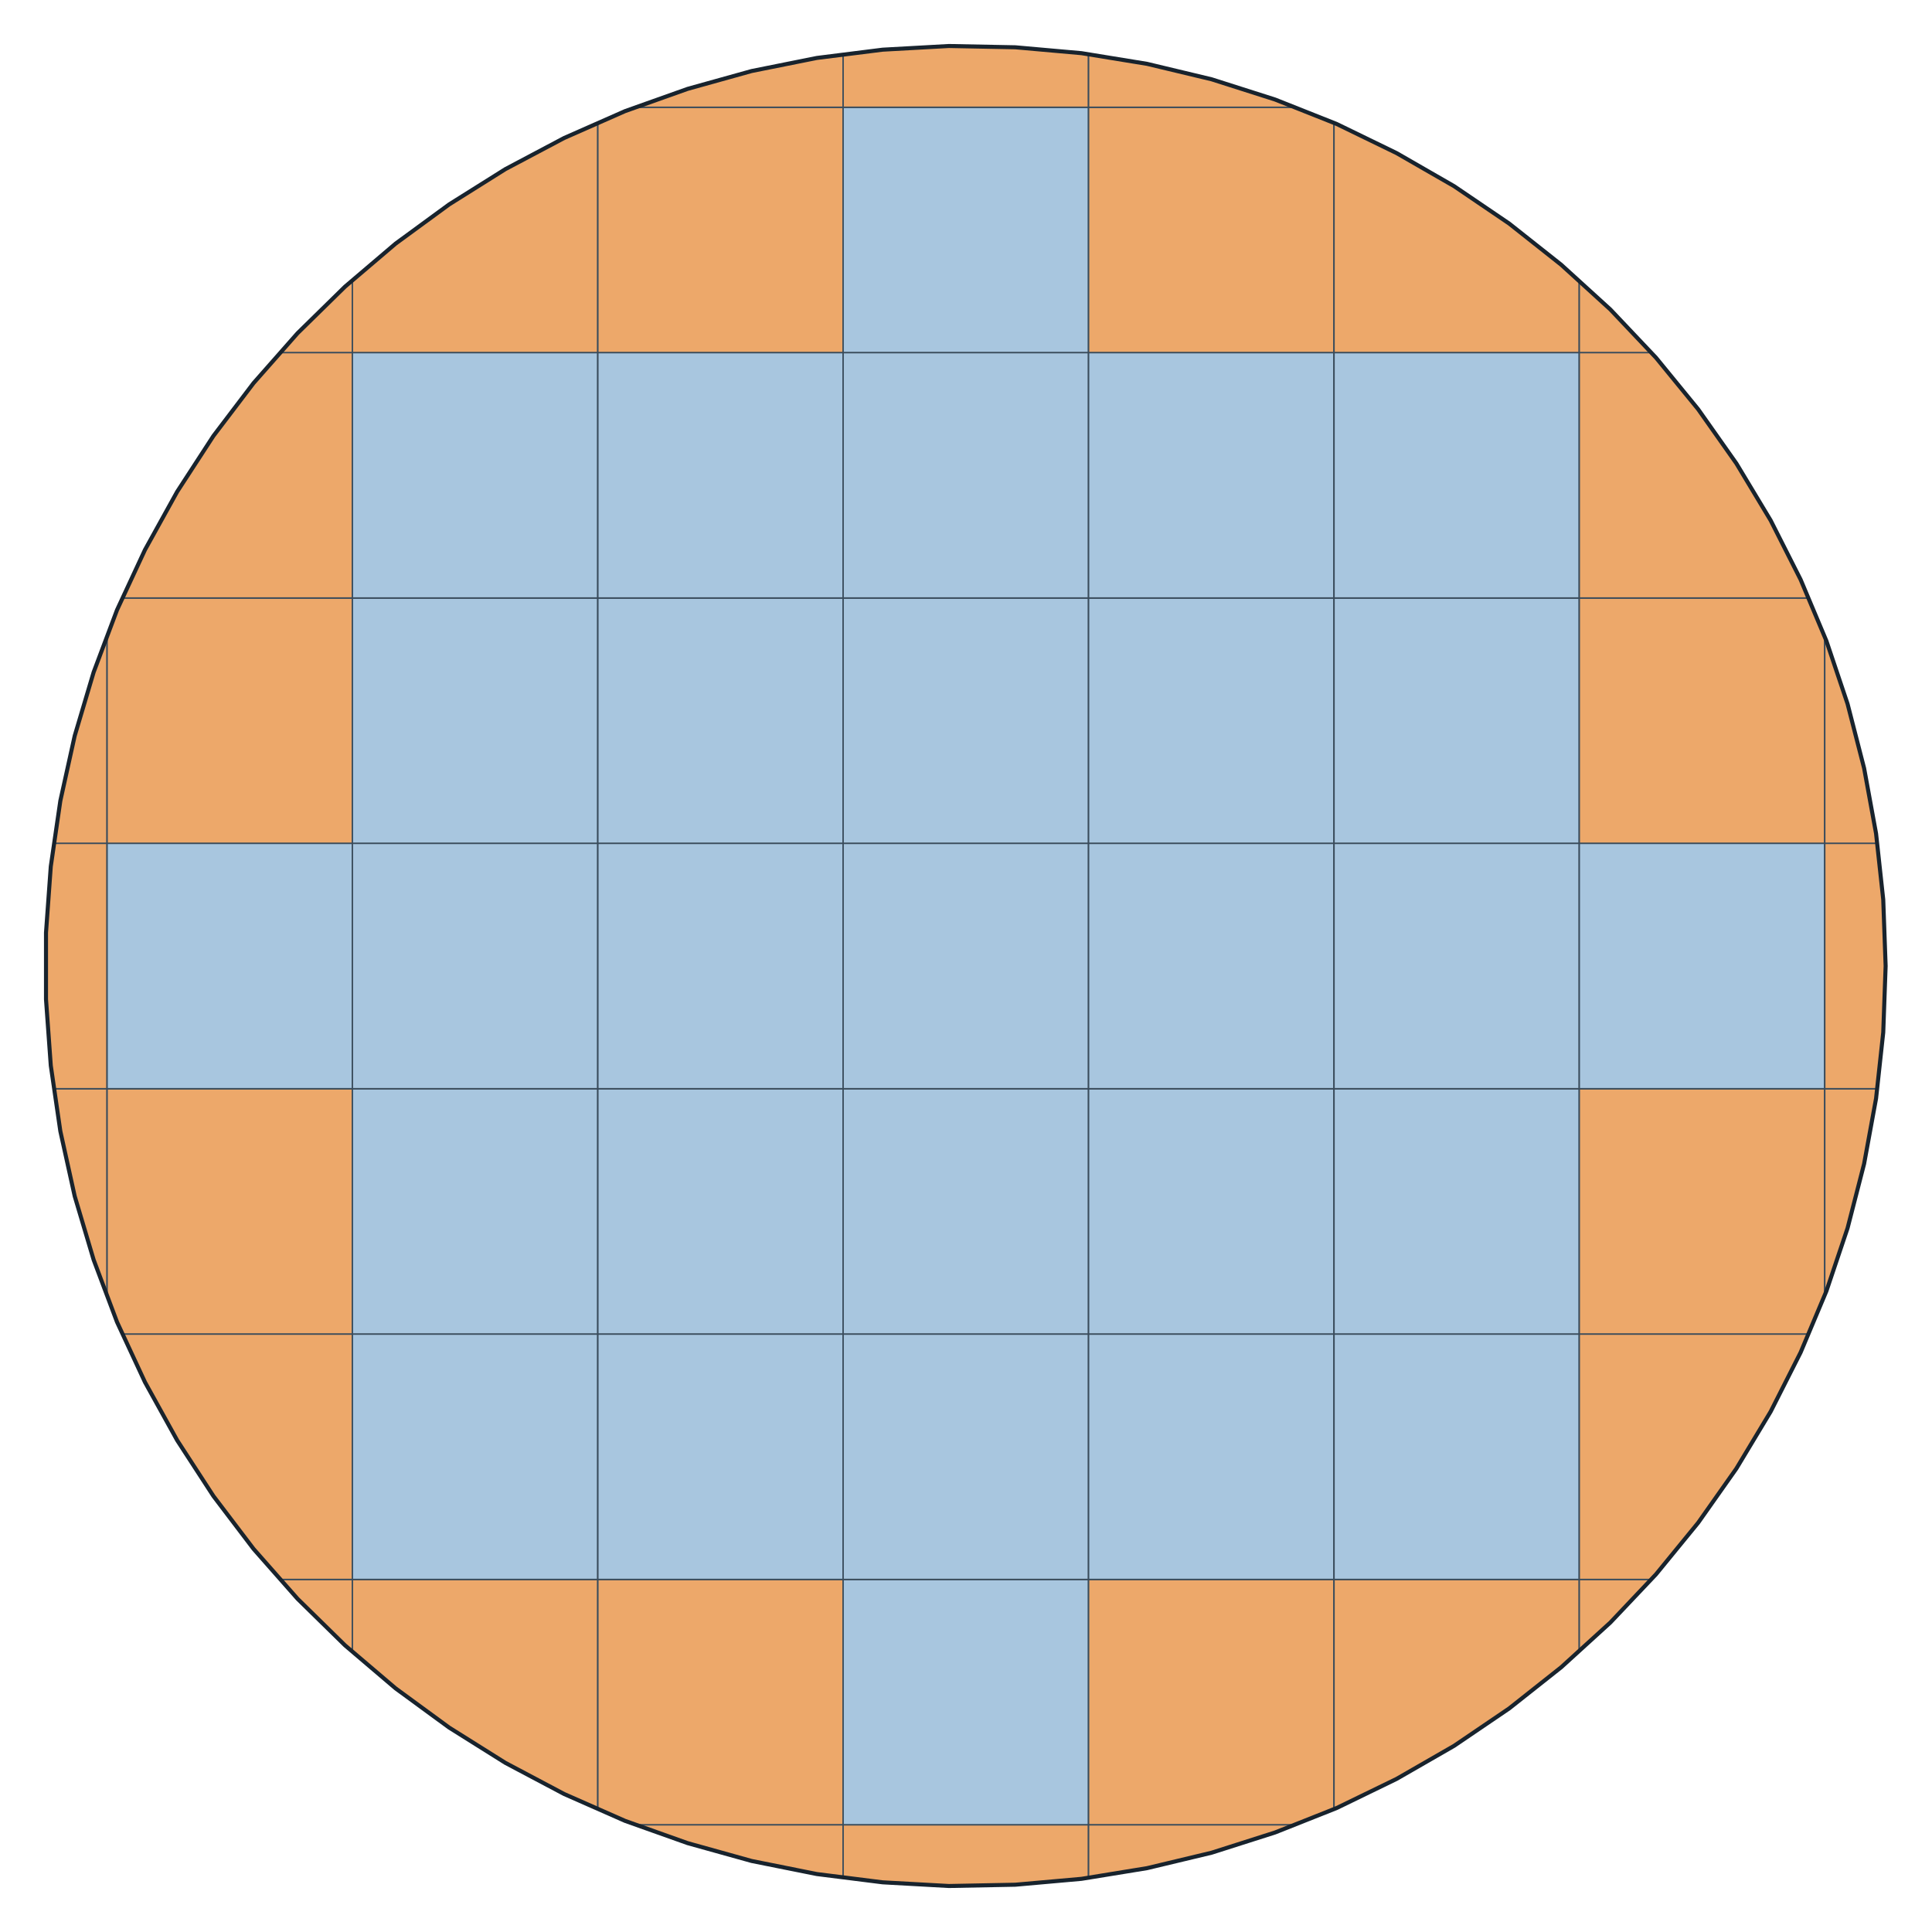
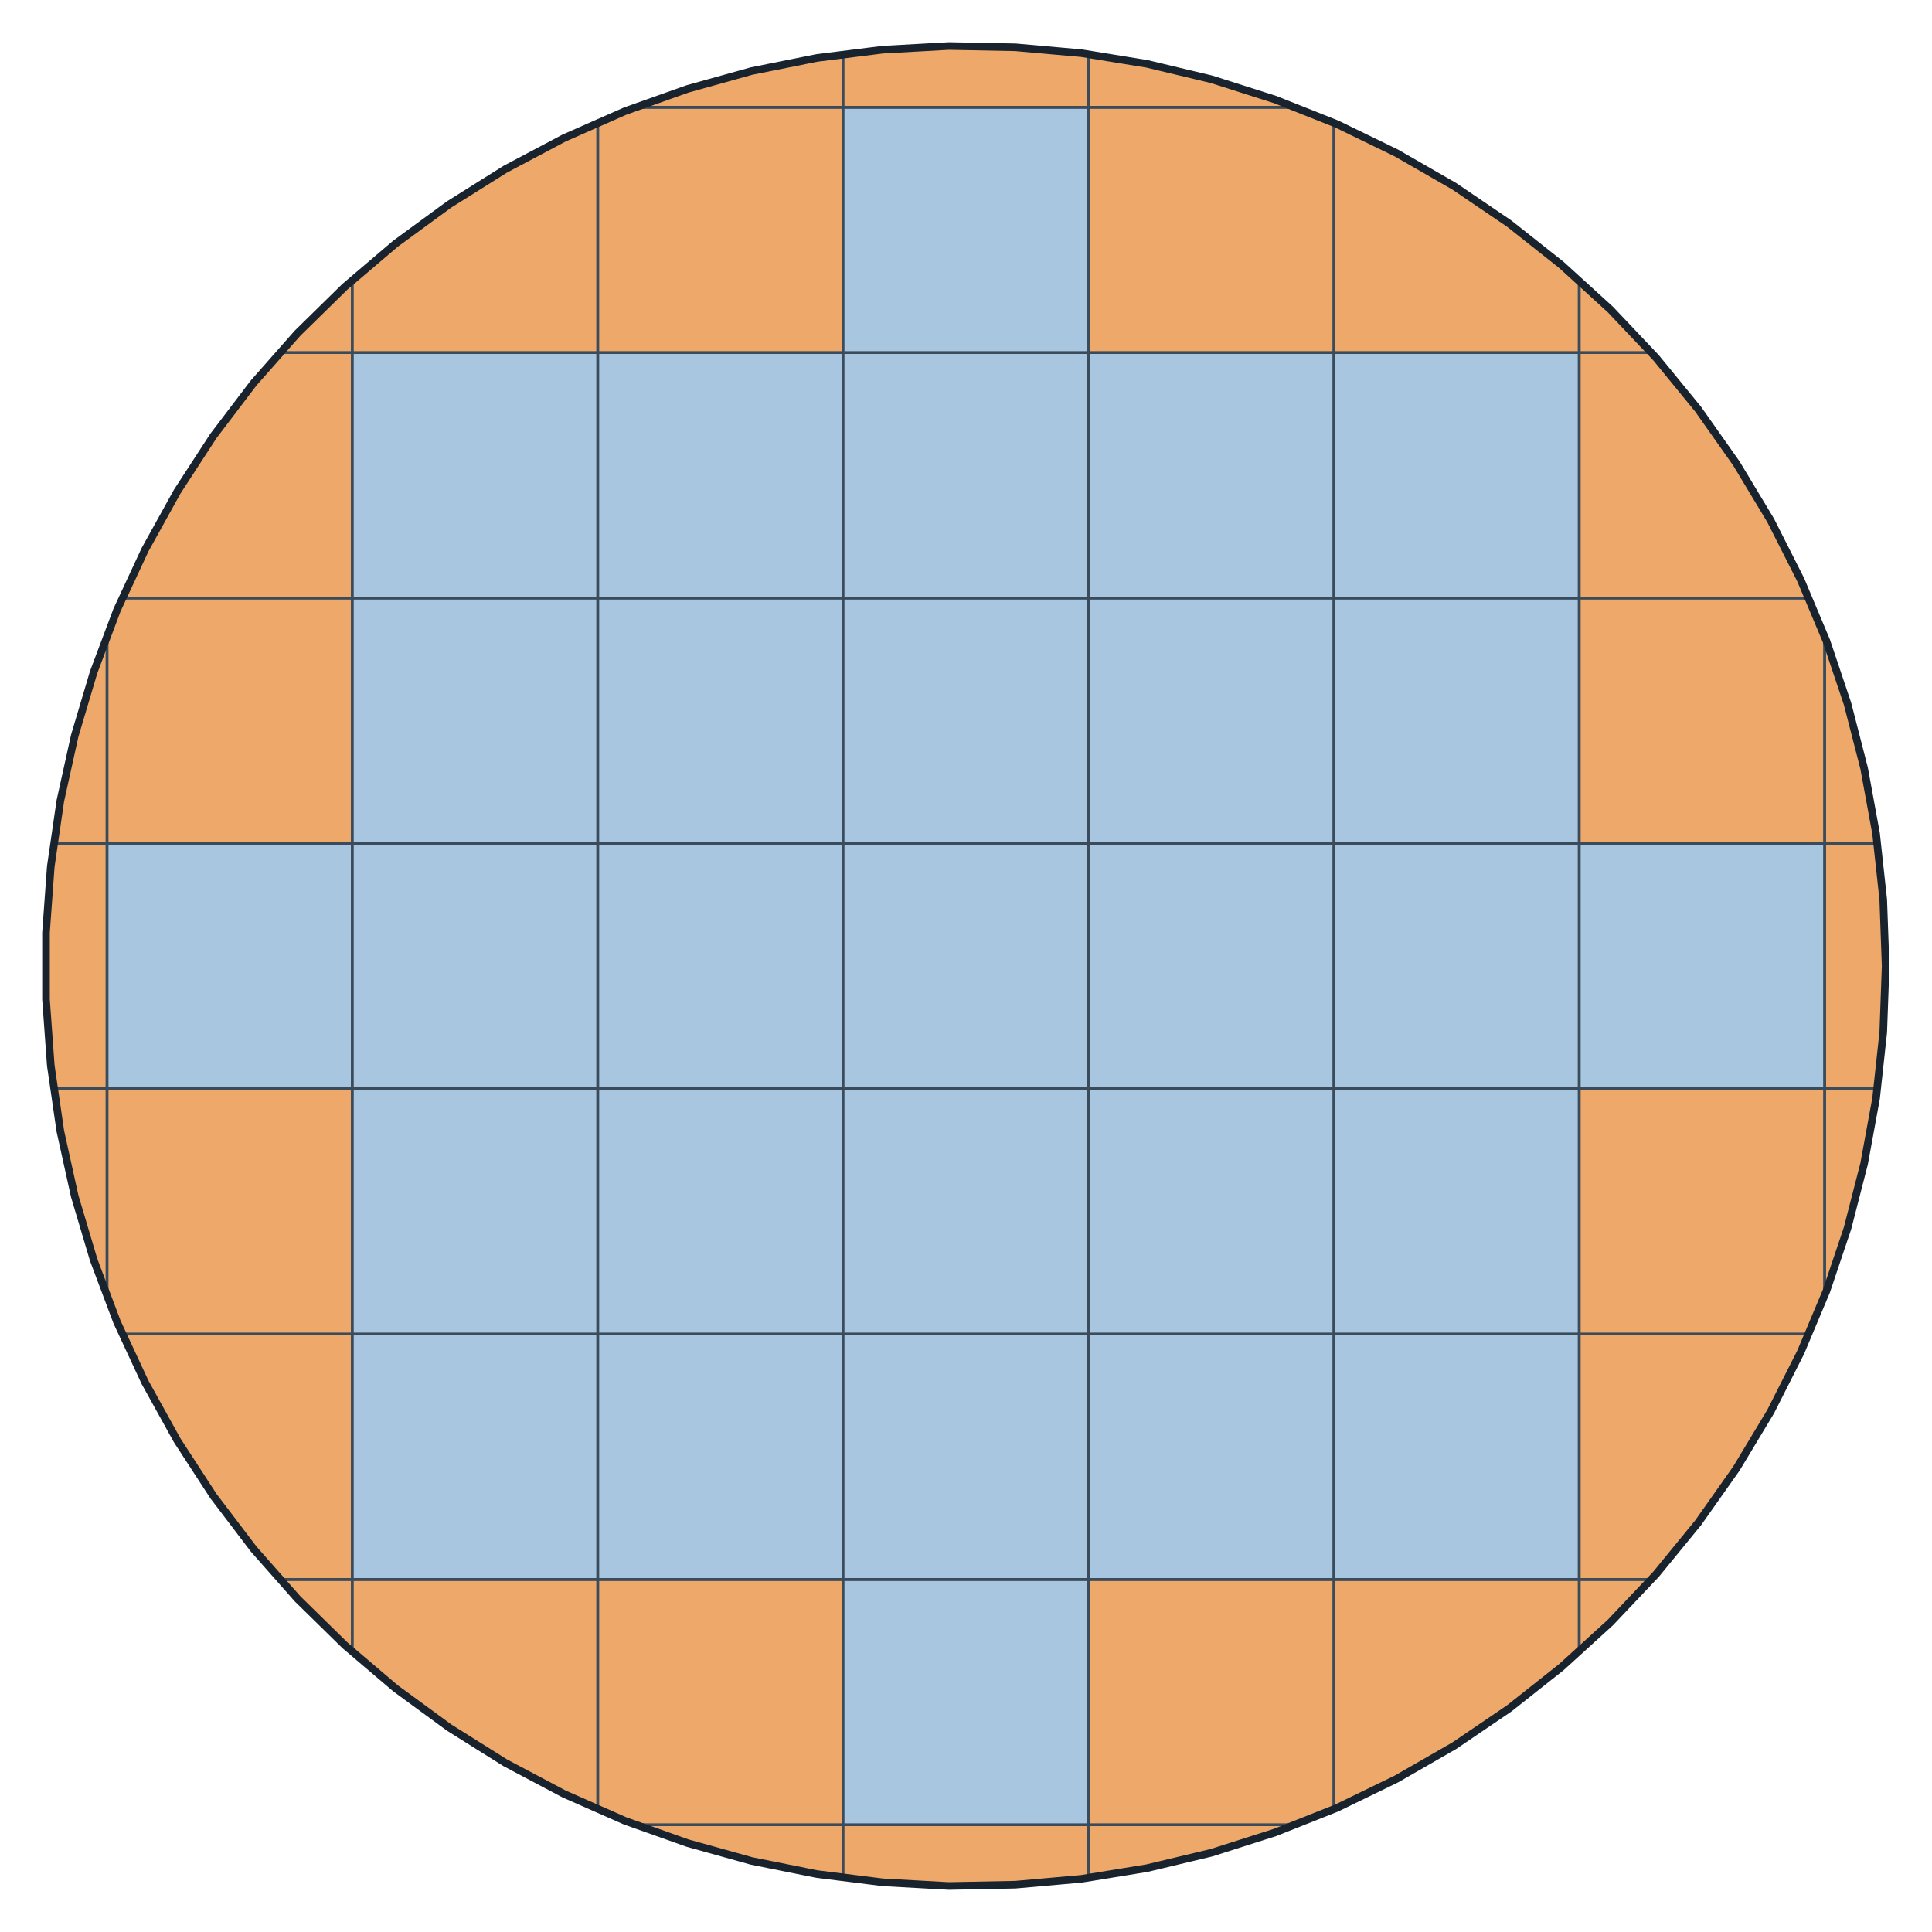
- <svg xmlns="http://www.w3.org/2000/svg" width="1050" height="1050" viewBox="0 0 1050 1050" role="img" aria-label="A disc on a centred grid">
+ <svg xmlns="http://www.w3.org/2000/svg" width="560" height="560" viewBox="0 0 1050 1050" role="img" aria-label="A disc on a centred grid">
  <style>polygon{stroke:#3a4c5c;stroke-width:0.8;stroke-linejoin:round;vector-effect:non-scaling-stroke}.fw{fill:#a8c6df}.fc{fill:#eda86a}.t0{fill:#bfd3e6}.t1{fill:#e9c9a2}.t2{fill:#c8dcc4}.t3{fill:#d9cbe3}.t4{fill:#e7d9a8}.t5{fill:#c4d8da}.ol{fill:none;stroke:#18232d;stroke-width:2.2}.vx{fill:#1e3a55}@media (prefers-color-scheme:dark){polygon{stroke:#8fa3b2}.fw{fill:#355a7a}.fc{fill:#a8622c}.t0{fill:#2f4a63}.t1{fill:#6a5136}.t2{fill:#3c5a40}.t3{fill:#4e4161}.t4{fill:#625a33}.t5{fill:#355a5d}.ol{stroke:#e4eaee}.vx{fill:#cfe0ee}}</style>
  <polygon class="fc" points="458.2,991.7 345.8,991.7 373.7,1001.7 408.5,1011.4 443.9,1018.5 458.2,1020.3" />
  <polygon class="fc" points="551.8,1024.3 587.8,1021.1 591.6,1020.5 591.6,991.7 458.2,991.7 458.2,1020.3 479.7,1023 515.7,1025" />
  <polygon class="fc" points="623.4,1015.3 658.5,1006.9 693,995.9 703.5,991.7 591.6,991.7 591.6,1020.5" />
  <polygon class="fc" points="191.5,858.4 152.4,858.4 161.7,868.9 187.5,894.2 191.5,897.7" />
  <polygon class="fc" points="324.9,858.4 191.5,858.4 191.5,897.7 215,917.6 244.1,938.9 274.7,958.1 306.6,975 324.9,983.1" />
  <polygon class="fc" points="458.2,858.4 324.9,858.4 324.9,983.1 339.7,989.6 345.8,991.7 458.2,991.7" />
  <polygon class="fw" points="458.2,991.7 591.6,991.7 591.6,858.4 458.2,858.4" />
  <polygon class="fc" points="725,983.2 725,858.4 591.6,858.4 591.6,991.7 703.5,991.7" />
  <polygon class="fc" points="726.5,982.6 759,966.8 790.3,948.8 820.2,928.5 848.5,906.1 858.3,897.2 858.3,858.4 725,858.4 725,983.2" />
  <polygon class="fc" points="875.2,881.8 897.3,858.4 858.3,858.4 858.3,897.2" />
  <polygon class="fc" points="191.5,725 66.7,725 78.8,751.2 96.3,782.8 116,813.1 137.8,841.8 152.4,858.4 191.5,858.4" />
  <polygon class="fw" points="191.5,858.4 324.9,858.4 324.9,725 191.5,725" />
  <polygon class="fw" points="324.9,858.4 458.2,858.4 458.2,725 324.9,725" />
  <polygon class="fw" points="458.2,858.4 591.6,858.4 591.6,725 458.2,725" />
  <polygon class="fw" points="591.6,858.4 725,858.4 725,725 591.6,725" />
  <polygon class="fw" points="725,858.4 858.3,858.4 858.3,725 725,725" />
  <polygon class="fc" points="900,855.6 922.9,827.6 943.7,798.1 962.3,767.2 978.6,735 982.8,725 858.3,725 858.3,858.4 897.3,858.4" />
  <polygon class="fc" points="58.2,591.7 29.4,591.7 32.8,614.8 40.6,650.1 50.9,684.7 58.2,704.1" />
  <polygon class="fc" points="191.5,591.7 58.2,591.7 58.2,704.1 63.6,718.5 66.7,725 191.5,725" />
  <polygon class="fw" points="191.5,725 324.9,725 324.9,591.7 191.5,591.7" />
  <polygon class="fw" points="324.9,725 458.2,725 458.2,591.7 324.9,591.7" />
  <polygon class="fw" points="458.2,725 591.6,725 591.6,591.7 458.2,591.7" />
  <polygon class="fw" points="591.6,725 725,725 725,591.7 591.6,591.7" />
  <polygon class="fw" points="725,725 858.3,725 858.3,591.7 725,591.7" />
  <polygon class="fc" points="991.7,703.9 991.7,591.7 858.3,591.7 858.3,725 982.8,725" />
  <polygon class="fc" points="992.6,701.7 1004.1,667.5 1013.1,632.5 1019.6,597 1020.2,591.7 991.7,591.7 991.7,703.9" />
  <polygon class="fc" points="58.2,458.3 29.4,458.3 27.6,470.9 25,506.9 25,543.1 27.6,579.1 29.4,591.7 58.2,591.7" />
  <polygon class="fw" points="58.2,591.7 191.5,591.7 191.5,458.3 58.2,458.3" />
  <polygon class="fw" points="191.5,591.7 324.9,591.7 324.9,458.3 191.5,458.3" />
  <polygon class="fw" points="324.9,591.7 458.2,591.7 458.2,458.3 324.9,458.3" />
  <polygon class="fw" points="458.2,591.7 591.6,591.7 591.6,458.3 458.2,458.3" />
  <polygon class="fw" points="591.6,591.7 725,591.7 725,458.3 591.6,458.3" />
  <polygon class="fw" points="725,591.7 858.3,591.7 858.3,458.3 725,458.3" />
  <polygon class="fw" points="858.3,591.7 991.7,591.7 991.7,458.3 858.3,458.3" />
  <polygon class="fc" points="1023.5,561.1 1024.8,525 1023.5,488.9 1020.2,458.3 991.7,458.3 991.7,591.7 1020.2,591.7" />
  <polygon class="fc" points="58.2,345.9 50.9,365.3 40.6,399.9 32.8,435.2 29.4,458.3 58.2,458.3" />
  <polygon class="fc" points="191.5,325 66.7,325 63.6,331.5 58.2,345.9 58.2,458.3 191.5,458.3" />
  <polygon class="fw" points="191.5,458.3 324.9,458.3 324.9,325 191.5,325" />
  <polygon class="fw" points="324.9,458.3 458.2,458.3 458.2,325 324.9,325" />
  <polygon class="fw" points="458.2,458.3 591.6,458.3 591.6,325 458.2,325" />
  <polygon class="fw" points="591.6,458.3 725,458.3 725,325 591.6,325" />
  <polygon class="fw" points="725,458.3 858.3,458.3 858.3,325 725,325" />
  <polygon class="fc" points="991.7,346.1 982.8,325 858.3,325 858.3,458.3 991.7,458.3" />
  <polygon class="fc" points="1019.6,453 1013.1,417.5 1004.1,382.5 992.6,348.3 991.7,346.1 991.7,458.3 1020.2,458.3" />
  <polygon class="fc" points="191.5,191.6 152.4,191.6 137.8,208.2 116,236.9 96.3,267.2 78.8,298.8 66.7,325 191.5,325" />
  <polygon class="fw" points="191.5,325 324.9,325 324.9,191.6 191.5,191.6" />
  <polygon class="fw" points="324.9,325 458.2,325 458.2,191.6 324.9,191.6" />
  <polygon class="fw" points="458.2,325 591.6,325 591.6,191.6 458.2,191.6" />
  <polygon class="fw" points="591.6,325 725,325 725,191.6 591.6,191.6" />
  <polygon class="fw" points="725,325 858.3,325 858.3,191.6 725,191.6" />
  <polygon class="fc" points="978.6,315 962.3,282.8 943.7,251.9 922.9,222.4 900,194.4 897.3,191.6 858.3,191.6 858.3,325 982.8,325" />
  <polygon class="fc" points="191.5,152.3 187.5,155.8 161.7,181.1 152.4,191.6 191.5,191.6" />
  <polygon class="fc" points="324.9,66.9 306.6,75 274.7,91.9 244.1,111.1 215,132.4 191.5,152.3 191.5,191.6 324.9,191.6" />
  <polygon class="fc" points="458.2,58.3 345.8,58.3 339.7,60.4 324.9,66.9 324.9,191.6 458.2,191.6" />
  <polygon class="fw" points="458.2,191.6 591.6,191.6 591.6,58.3 458.2,58.3" />
  <polygon class="fc" points="725,66.8 703.5,58.3 591.6,58.3 591.6,191.6 725,191.6" />
  <polygon class="fc" points="858.3,152.8 848.5,143.9 820.2,121.5 790.3,101.2 759,83.2 726.5,67.4 725,66.8 725,191.6 858.3,191.6" />
  <polygon class="fc" points="875.2,168.2 858.3,152.8 858.3,191.6 897.3,191.6" />
  <polygon class="fc" points="458.2,29.7 443.9,31.5 408.5,38.6 373.7,48.3 345.8,58.3 458.2,58.3" />
  <polygon class="fc" points="591.6,29.5 587.8,28.9 551.8,25.7 515.7,25 479.7,27 458.2,29.7 458.2,58.3 591.6,58.3" />
  <polygon class="fc" points="693,54.1 658.5,43.1 623.4,34.7 591.6,29.5 591.6,58.3 703.5,58.3" />
  <polygon class="ol" points="1024.8,525 1023.5,488.9 1019.6,453 1013.1,417.5 1004.1,382.5 992.6,348.3 978.6,315 962.3,282.8 943.7,251.9 922.9,222.4 900,194.4 875.2,168.2 848.5,143.9 820.2,121.5 790.3,101.2 759,83.2 726.5,67.4 693,54.1 658.5,43.1 623.4,34.7 587.8,28.9 551.8,25.7 515.7,25 479.7,27 443.9,31.5 408.5,38.6 373.7,48.3 339.7,60.4 306.6,75 274.7,91.9 244.1,111.1 215,132.4 187.5,155.8 161.7,181.1 137.8,208.2 116,236.9 96.3,267.2 78.8,298.8 63.6,331.5 50.9,365.3 40.6,399.9 32.8,435.2 27.6,470.9 25,506.9 25,543.1 27.6,579.1 32.8,614.8 40.6,650.1 50.9,684.7 63.6,718.5 78.8,751.2 96.3,782.8 116,813.1 137.8,841.8 161.7,868.9 187.5,894.2 215,917.6 244.1,938.9 274.7,958.1 306.6,975 339.7,989.6 373.7,1001.7 408.5,1011.4 443.9,1018.5 479.7,1023 515.7,1025 551.8,1024.3 587.8,1021.1 623.4,1015.3 658.5,1006.9 693,995.9 726.5,982.6 759,966.8 790.3,948.8 820.2,928.5 848.5,906.1 875.2,881.8 900,855.6 922.9,827.6 943.7,798.1 962.3,767.2 978.6,735 992.6,701.7 1004.1,667.5 1013.1,632.5 1019.6,597 1023.5,561.1" />
</svg>
